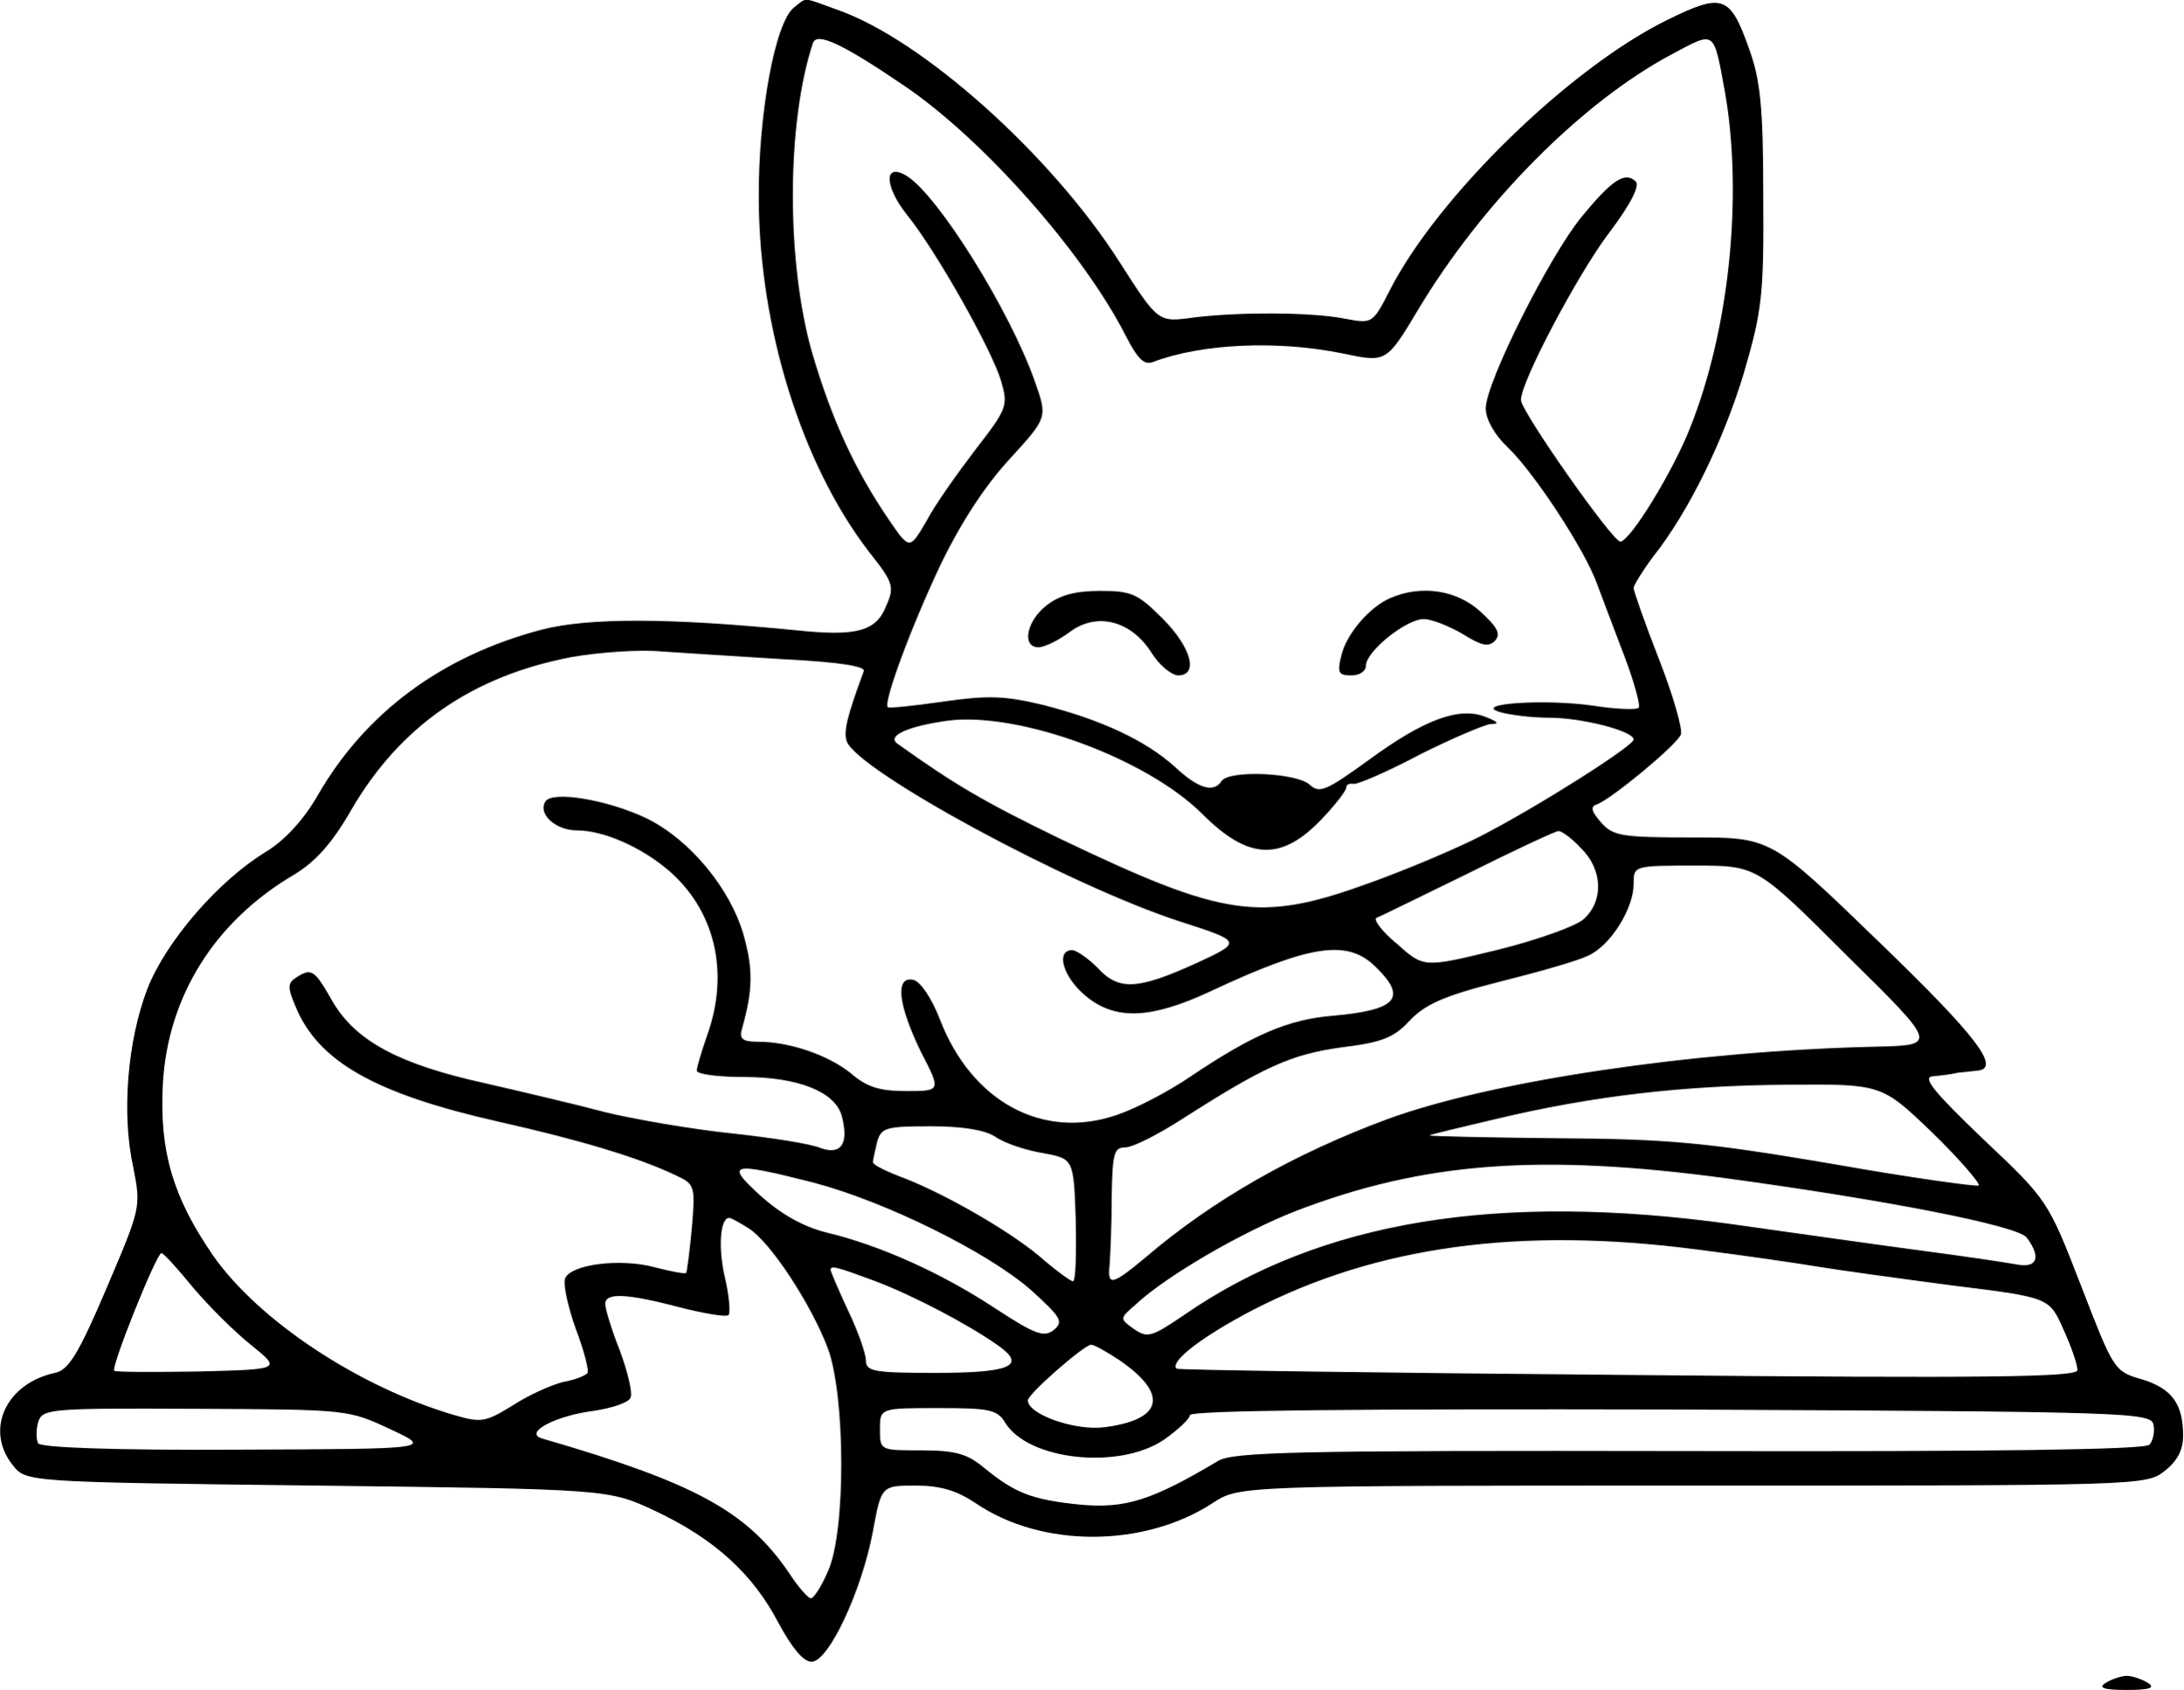
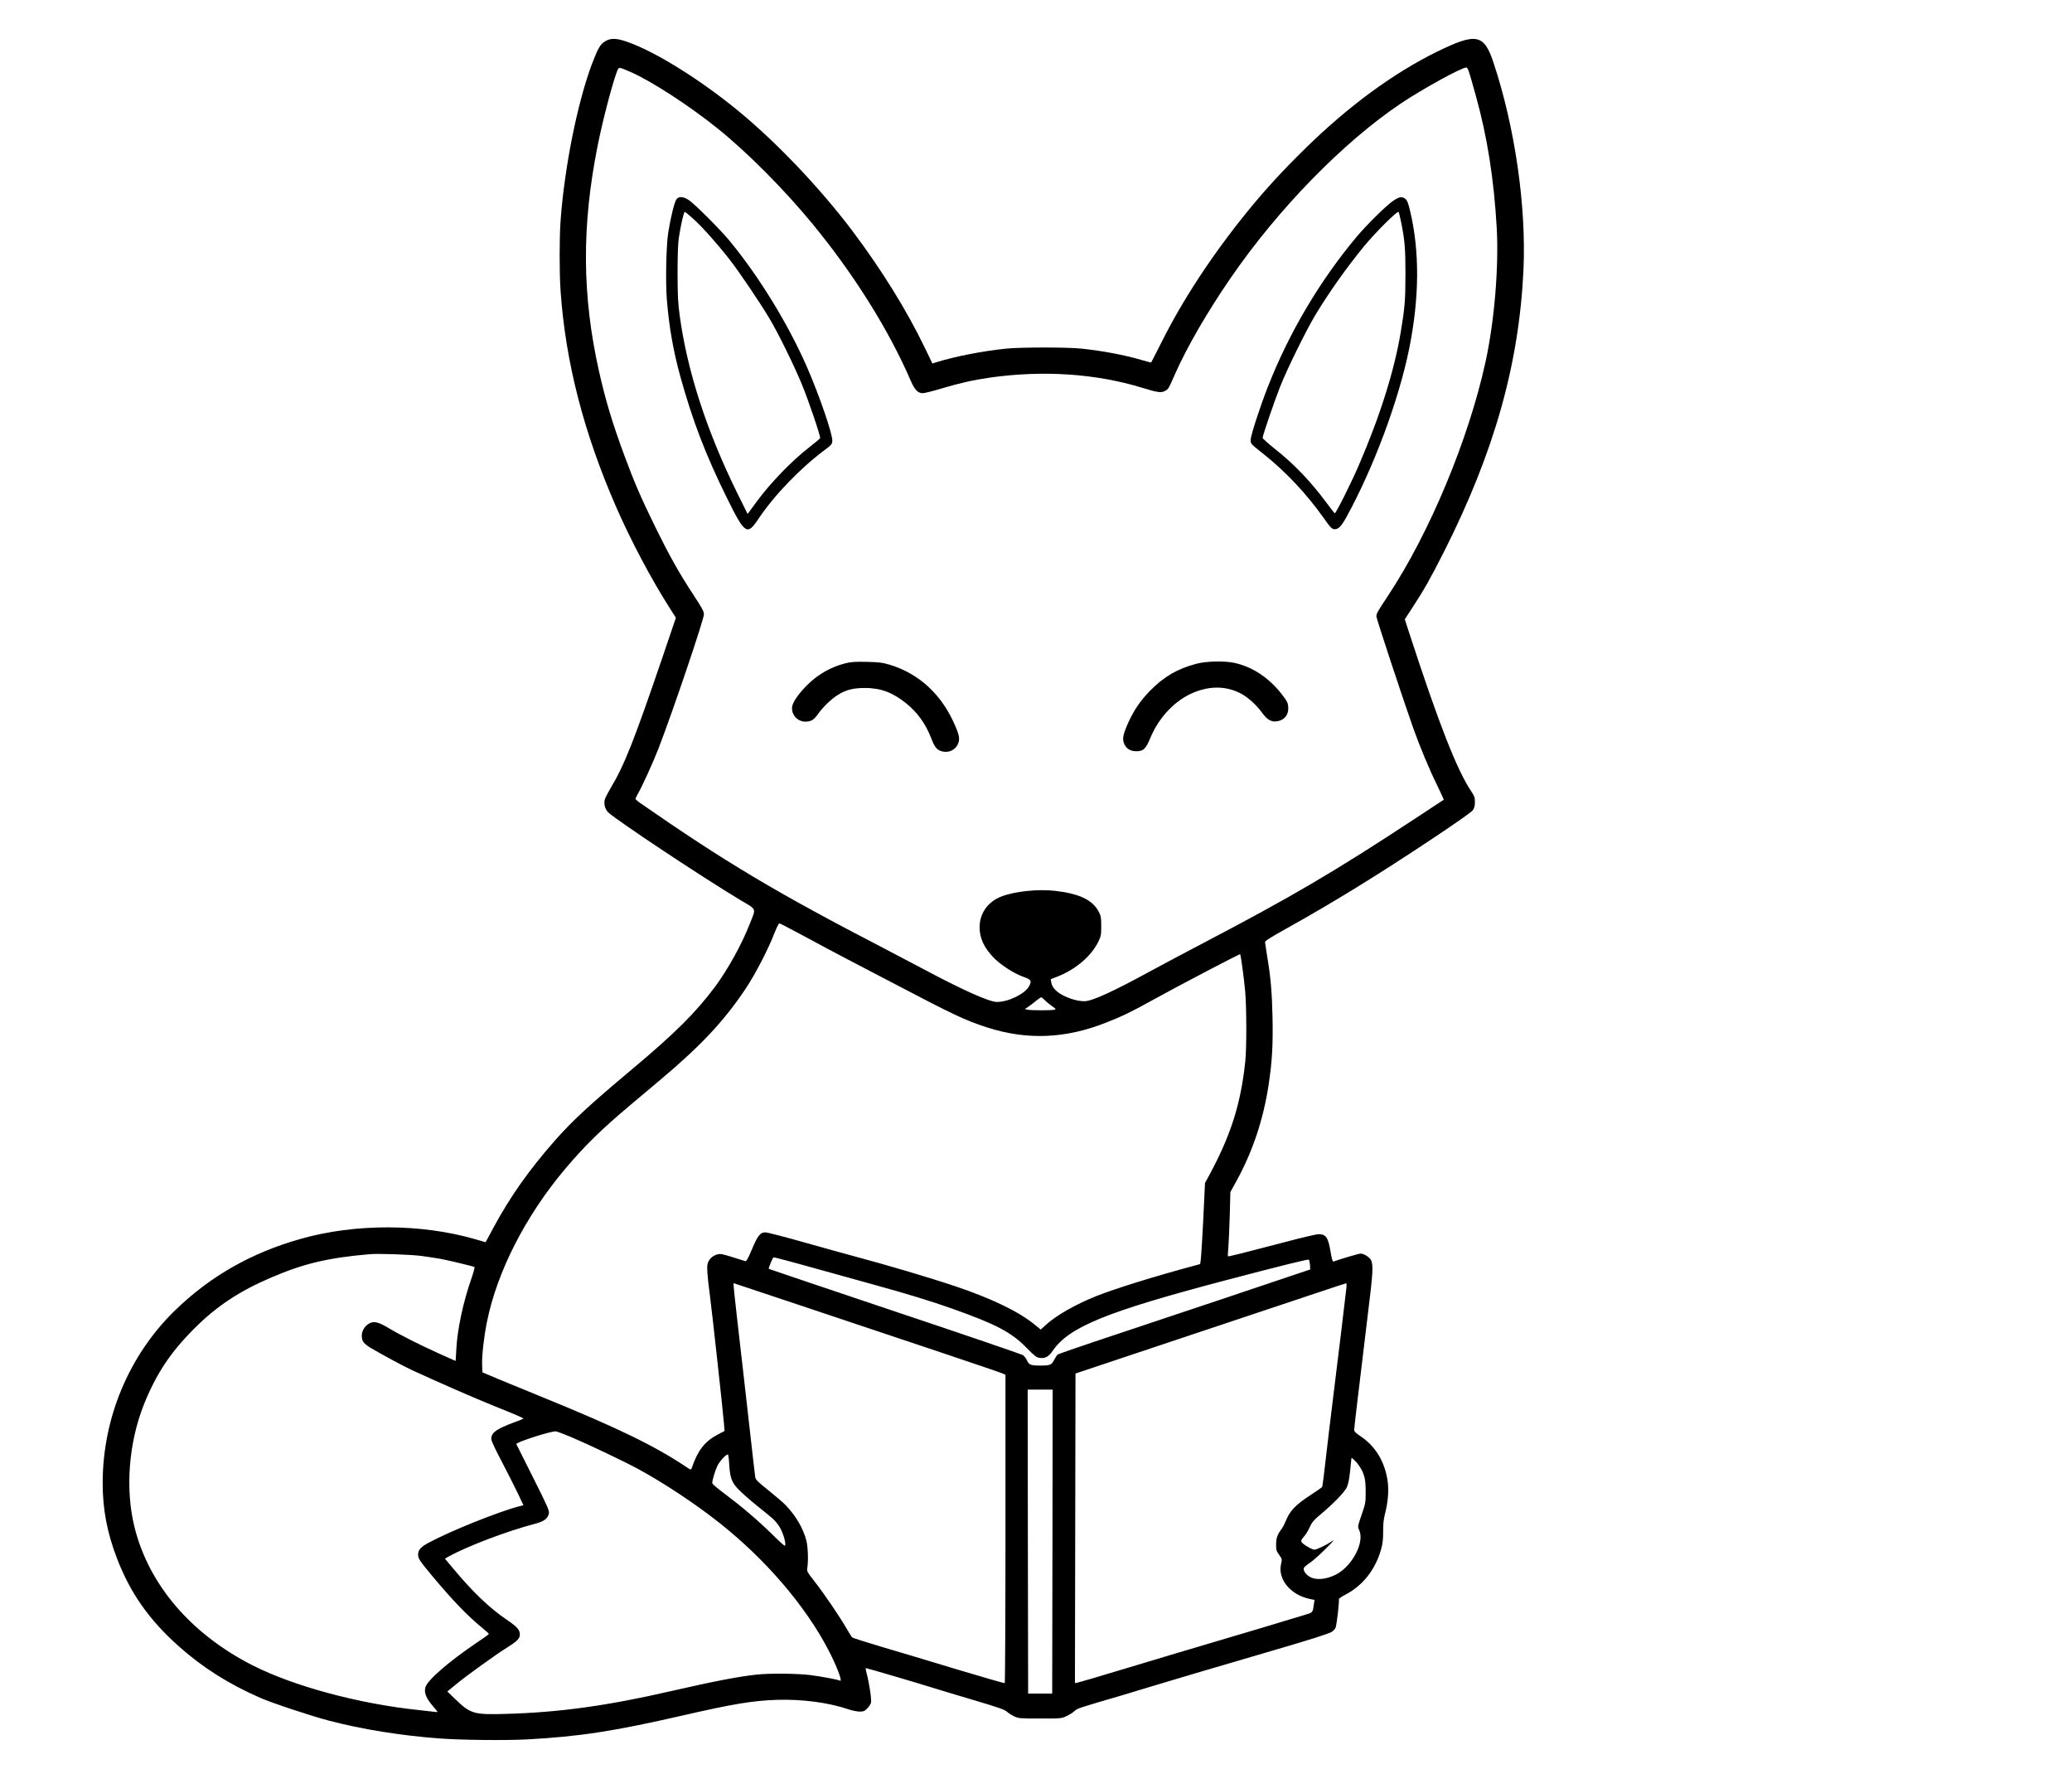
- <svg xmlns="http://www.w3.org/2000/svg" viewBox="0 0 309.914 239.835" preserveAspectRatio="xMidYMid meet">
-   <g transform="translate(-27.08598,239.866) scale(0.1,-0.1)" fill="#000000" stroke="none">
-     <path d="M1398 2388 c-27 -21 -51 -152 -50 -273 1 -183 61 -375 156 -499 35 -44 37 -50 25 -77 -14 -36 -41 -44 -127 -35 -182 18 -296 18 -362 1 -141 -37 -250 -117 -318 -235 -20 -35 -47 -64 -73 -80 -68 -41 -143 -128 -169 -195 -28 -73 -37 -177 -20 -253 11 -57 11 -57 -38 -172 -40 -94 -54 -116 -73 -120 -70 -15 -100 -81 -60 -131 19 -24 19 -24 433 -29 413 -5 413 -5 479 -36 85 -40 139 -90 175 -159 19 -35 35 -55 47 -55 24 0 71 100 87 185 12 65 12 65 61 65 35 0 58 -7 85 -25 94 -64 239 -63 336 0 38 25 38 25 681 25 637 0 645 0 671 21 18 14 26 30 26 50 0 45 -16 67 -59 80 -39 11 -40 14 -86 133 -47 121 -47 121 -139 208 -71 68 -87 88 -71 89 11 1 27 3 35 5 8 1 21 2 28 3 34 3 -1 49 -140 183 -153 148 -153 148 -264 148 -101 0 -113 2 -130 21 -14 16 -16 23 -6 26 21 8 113 84 119 99 3 7 -11 56 -31 107 -20 51 -36 97 -36 101 0 4 13 25 28 45 50 63 100 165 129 262 25 86 28 108 27 249 0 126 -4 165 -20 209 -27 77 -38 80 -117 41 -138 -68 -325 -250 -393 -383 -24 -47 -25 -48 -62 -41 -48 10 -153 10 -217 2 -50 -7 -50 -7 -105 79 -97 152 -280 316 -401 358 -50 18 -42 18 -61 3z m155 -110 c113 -76 256 -238 316 -356 17 -33 26 -42 39 -37 68 26 177 31 269 12 62 -13 62 -13 107 62 91 152 232 294 359 362 64 34 60 37 77 -55 25 -146 6 -335 -50 -475 -24 -61 -85 -161 -99 -161 -11 0 -141 185 -141 201 0 26 81 179 125 237 31 41 44 67 38 73 -15 15 -34 2 -76 -49 -47 -57 -137 -237 -137 -273 0 -15 12 -37 31 -55 37 -35 110 -146 127 -194 7 -19 25 -66 39 -103 14 -37 23 -70 20 -73 -3 -3 -32 -2 -64 3 -69 10 -173 3 -133 -9 14 -4 45 -8 69 -8 48 0 121 -19 121 -31 0 -9 -137 -96 -217 -137 -35 -18 -106 -48 -159 -67 -155 -56 -204 -49 -440 64 -105 51 -148 76 -229 134 -16 11 14 25 73 33 101 12 281 -54 360 -133 66 -66 113 -67 171 -5 19 20 34 40 33 43 0 4 4 6 11 5 7 0 49 18 94 42 46 23 91 42 100 43 13 0 11 3 -7 10 -37 15 -87 -3 -166 -61 -61 -44 -70 -48 -84 -35 -19 17 -115 21 -125 5 -11 -17 -33 -11 -66 20 -42 38 -105 67 -187 88 -54 13 -78 14 -141 5 -42 -6 -78 -10 -80 -8 -6 7 32 111 75 202 29 60 63 112 98 150 54 59 54 59 36 110 -35 100 -137 264 -182 292 -33 20 -32 -15 1 -56 41 -51 119 -189 133 -235 10 -35 9 -39 -36 -97 -26 -34 -58 -79 -70 -102 -24 -41 -24 -41 -54 3 -47 69 -80 140 -108 235 -37 128 -37 327 1 441 6 15 41 -1 128 -60z m-170 -815 c79 -4 117 -10 114 -17 -24 -65 -29 -86 -24 -100 17 -42 313 -203 472 -255 90 -29 90 -29 23 -60 -82 -37 -109 -39 -139 -6 -13 13 -30 25 -36 25 -24 0 -13 -38 18 -64 42 -36 93 -34 177 5 145 68 197 75 237 34 44 -43 28 -60 -61 -68 -64 -5 -115 -27 -204 -87 -31 -21 -77 -45 -104 -54 -105 -36 -206 19 -251 136 -12 31 -28 54 -38 56 -26 5 -21 -36 11 -102 29 -56 29 -56 -21 -56 -38 0 -56 6 -78 25 -32 26 -87 45 -132 45 -22 0 -27 4 -23 18 16 56 16 86 2 135 -19 65 -76 134 -137 164 -54 26 -134 40 -144 24 -11 -18 15 -41 45 -41 37 0 90 -23 129 -56 66 -56 88 -144 56 -234 -8 -23 -15 -46 -15 -51 0 -5 30 -9 66 -9 78 0 131 -21 140 -56 10 -39 -1 -55 -30 -45 -13 6 -71 15 -127 21 -57 6 -138 20 -179 30 -41 11 -118 29 -170 41 -123 27 -184 60 -217 116 -26 46 -30 48 -52 34 -12 -8 -12 -14 -1 -40 32 -79 113 -125 291 -165 111 -25 196 -50 250 -76 26 -12 27 -15 22 -74 -3 -33 -7 -62 -8 -64 -2 -2 -22 2 -45 8 -49 13 -119 4 -127 -16 -3 -8 4 -40 15 -71 12 -31 19 -60 17 -63 -3 -4 -18 -10 -35 -13 -16 -4 -48 -18 -71 -33 -39 -24 -45 -25 -83 -14 -136 40 -278 134 -343 227 -57 83 -76 148 -71 243 7 125 74 231 186 297 30 18 54 44 82 93 69 118 171 189 312 216 40 7 98 11 128 8 30 -2 108 -7 173 -11z m1132 -268 c31 -30 33 -75 4 -101 -11 -10 -67 -30 -124 -44 -103 -25 -103 -25 -141 9 -22 18 -34 35 -29 37 6 2 64 31 130 63 66 33 124 60 128 60 4 1 19 -10 32 -24z m378 -153 c129 -127 129 -127 40 -129 -260 -6 -546 -49 -693 -103 -132 -49 -247 -114 -344 -197 -47 -39 -53 -40 -50 -10 1 12 3 55 3 95 1 63 3 72 19 72 11 0 46 18 79 39 117 75 156 93 228 103 58 7 75 14 97 38 22 23 48 35 127 55 56 14 112 30 126 37 32 14 65 67 65 102 0 26 0 26 88 26 87 0 87 0 215 -128z m121 -251 c39 -38 68 -72 66 -75 -3 -2 -97 11 -210 31 -177 30 -230 35 -387 36 -101 1 -183 3 -183 4 0 1 42 11 93 23 138 33 267 48 416 49 133 1 133 1 205 -68z m-1330 -6 c13 -9 43 -19 67 -23 44 -8 44 -8 47 -95 1 -48 0 -87 -4 -87 -3 0 -21 13 -40 29 -42 38 -136 92 -196 116 -27 10 -48 20 -48 24 0 3 3 16 6 29 6 20 12 22 76 22 45 0 77 -5 92 -15z m1039 -59 c227 -31 412 -67 425 -84 21 -28 15 -44 -15 -38 -16 3 -77 12 -138 20 -60 8 -180 25 -265 37 -332 46 -584 5 -777 -128 -47 -32 -53 -34 -72 -21 -21 15 -21 15 2 35 44 41 151 103 228 133 180 69 345 82 612 46z m-1297 -6 c102 -27 246 -98 308 -152 43 -39 47 -45 33 -57 -14 -11 -26 -7 -84 31 -76 50 -163 89 -238 107 -33 8 -65 26 -94 52 -52 47 -43 49 75 19z m-92 -65 c31 -20 88 -107 112 -170 25 -67 26 -261 0 -317 -9 -21 -20 -38 -24 -38 -4 0 -18 16 -31 36 -60 88 -134 128 -351 191 -26 8 19 32 73 39 27 4 51 12 53 19 3 7 -4 36 -15 66 -12 30 -21 60 -21 67 0 16 30 15 106 -5 35 -9 66 -14 69 -11 3 3 1 27 -5 53 -10 42 -7 85 6 85 3 0 15 -7 28 -15z m1347 -30 c63 -8 139 -19 169 -24 30 -5 117 -17 193 -27 137 -17 137 -17 157 -62 11 -24 20 -50 20 -58 0 -10 -119 -12 -637 -7 -351 3 -640 7 -642 9 -10 10 37 46 108 83 176 91 380 119 632 86z m-2136 -54 c22 -26 59 -63 83 -82 42 -34 42 -34 -74 -37 -64 -1 -118 -1 -121 1 -5 5 60 167 67 167 3 0 23 -22 45 -49z m969 9 c55 -21 133 -62 175 -92 39 -28 16 -38 -90 -38 -88 0 -99 2 -99 18 0 9 -11 41 -25 70 -14 30 -25 56 -25 58 0 7 7 5 64 -16z m346 -112 c70 -48 62 -84 -20 -95 -42 -6 -110 18 -110 38 0 9 80 79 90 79 4 0 22 -10 40 -22z m-1035 -98 c60 -28 60 -28 -217 -29 -176 -1 -279 3 -283 9 -3 6 -3 19 0 30 6 19 15 20 223 19 217 -1 217 -1 277 -29z m873 9 c33 -53 161 -67 225 -24 20 14 37 30 37 35 0 7 246 9 682 8 656 -3 683 -4 686 -22 2 -10 -1 -23 -6 -28 -7 -7 -221 -10 -654 -9 -555 1 -646 -1 -668 -14 -94 -56 -132 -68 -196 -62 -68 7 -92 16 -137 53 -23 19 -40 24 -88 24 -59 0 -59 0 -59 30 0 30 0 30 83 30 72 0 84 -2 95 -21z" />
-     <path d="M1756 1539 c-28 -22 -35 -59 -11 -59 9 0 29 10 45 22 38 28 86 16 115 -29 11 -18 28 -32 38 -33 30 0 19 40 -22 81 -35 35 -44 39 -88 39 -36 0 -58 -6 -77 -21z" />
-     <path d="M2245 1550 c-29 -12 -63 -51 -70 -82 -6 -24 -4 -28 14 -28 12 0 21 6 21 14 0 20 57 66 82 66 11 0 36 -10 55 -21 27 -17 37 -19 46 -10 9 10 4 19 -21 42 -33 30 -83 38 -127 19z" />
-     <path d="M3260 10 c-11 -7 -3 -10 30 -10 33 0 41 3 30 10 -8 5 -22 10 -30 10 -8 0 -22 -5 -30 -10z" />
+ <svg xmlns="http://www.w3.org/2000/svg" viewBox="0 0 2240 1912" fill="#000000">
+   <g transform="translate(0,1912) scale(0.1,-0.1)" fill="#000000" stroke="none">
+     <path d="M6543 18674 c-53 -31 -78 -74 -141 -239 -159 -420 -301 -1129 -342 -1705 -13 -185 -13 -563 0 -750 53 -774 252 -1544 606 -2351 158 -359 376 -770 564 -1065 l77 -121 -132 -389 c-320 -940 -425 -1205 -574 -1453 -28 -47 -56 -101 -62 -121 -14 -48 2 -108 38 -142 97 -90 1007 -694 1421 -943 189 -113 177 -83 108 -260 -86 -220 -236 -492 -374 -678 -209 -281 -433 -504 -906 -900 -450 -377 -636 -549 -822 -759 -283 -321 -489 -612 -673 -954 l-81 -151 -117 34 c-583 168 -1295 169 -1880 3 -537 -151 -980 -404 -1362 -775 -496 -482 -781 -1162 -781 -1865 0 -285 48 -537 155 -815 143 -373 347 -663 664 -946 256 -229 539 -409 881 -559 126 -56 557 -199 750 -249 352 -92 772 -160 1185 -191 231 -18 716 -23 950 -11 569 31 941 88 1690 260 545 125 754 159 1015 168 273 8 556 -29 771 -102 40 -14 95 -25 122 -25 42 0 54 5 82 33 19 19 37 47 41 62 8 33 -18 211 -45 310 -10 36 -15 65 -11 65 12 0 573 -165 725 -213 77 -24 282 -86 455 -137 256 -76 321 -99 345 -121 17 -15 53 -38 80 -51 48 -22 61 -23 280 -23 229 0 230 0 287 27 32 15 70 39 85 54 28 28 41 32 513 170 85 25 241 72 345 104 167 51 541 162 1310 387 368 107 578 174 611 194 18 11 37 32 43 47 12 29 42 289 35 306 -2 6 29 28 68 48 190 98 328 273 389 493 17 61 22 106 22 190 -1 78 5 132 18 185 34 130 44 249 32 349 -27 214 -130 387 -293 496 -51 34 -70 52 -70 68 0 12 11 117 25 232 43 359 114 948 146 1215 35 295 35 367 -1 406 -31 33 -72 54 -103 54 -19 0 -227 -62 -291 -86 -9 -3 -18 26 -31 103 -26 158 -50 193 -130 193 -23 0 -187 -38 -366 -86 -430 -113 -609 -158 -614 -153 -2 3 0 49 5 104 4 55 11 210 15 345 l6 245 69 125 c172 314 287 657 344 1030 39 256 49 432 43 735 -6 273 -20 438 -59 665 -11 69 -21 134 -22 145 -1 15 49 47 239 153 499 278 972 569 1572 968 260 173 420 286 435 306 17 25 23 46 23 89 0 49 -5 64 -36 110 -156 230 -351 726 -675 1720 l-47 145 75 115 c134 205 199 320 348 614 545 1079 813 2031 860 3051 31 686 -92 1536 -322 2231 -104 316 -186 333 -613 124 -472 -232 -961 -591 -1424 -1046 -252 -247 -450 -463 -644 -704 -370 -458 -682 -935 -908 -1386 -61 -121 -112 -221 -114 -223 -1 -2 -48 11 -104 27 -182 54 -417 98 -651 123 -159 16 -644 16 -810 0 -250 -25 -547 -83 -753 -146 l-47 -15 -79 164 c-197 410 -474 856 -794 1280 -341 450 -800 934 -1208 1272 -418 346 -912 655 -1222 762 -112 39 -176 41 -234 5z m272 -331 c229 -100 637 -365 950 -617 317 -256 710 -651 1014 -1020 451 -547 830 -1152 1068 -1704 41 -94 77 -132 128 -132 19 0 108 22 197 49 200 60 350 94 533 120 572 81 1145 43 1645 -111 167 -51 204 -56 246 -33 35 19 36 21 108 184 126 286 352 676 598 1033 515 750 1218 1470 1843 1890 235 157 654 388 706 388 18 0 25 -20 104 -305 124 -444 196 -904 226 -1430 23 -424 -25 -1005 -121 -1445 -183 -839 -605 -1851 -1055 -2530 -120 -182 -125 -191 -125 -224 0 -22 297 -922 400 -1211 67 -188 174 -446 252 -603 44 -90 78 -165 76 -166 -2 -1 -140 -92 -308 -203 -869 -572 -1341 -849 -2295 -1348 -187 -98 -437 -231 -557 -296 -419 -229 -643 -331 -725 -331 -66 0 -150 23 -226 61 -78 40 -122 87 -132 141 l-6 36 72 28 c197 77 365 220 442 376 30 61 32 72 32 170 0 95 -3 110 -27 156 -67 127 -208 194 -469 225 -185 21 -433 -4 -581 -60 -148 -56 -238 -183 -238 -335 0 -118 52 -227 160 -335 75 -75 215 -164 310 -198 88 -31 96 -43 66 -102 -43 -82 -224 -171 -349 -171 -81 0 -372 130 -797 357 -135 71 -317 167 -405 213 -1182 612 -1729 938 -2662 1586 -23 16 -42 34 -43 39 0 6 12 30 26 55 46 79 165 341 221 485 148 380 493 1399 493 1455 0 31 -20 68 -114 211 -157 240 -256 416 -412 733 -155 317 -223 473 -332 767 -130 351 -204 595 -277 919 -183 820 -187 1569 -14 2435 59 298 181 754 220 827 12 22 20 20 134 -29z m1886 -9346 c145 -79 350 -188 454 -242 105 -54 318 -166 475 -248 684 -359 801 -414 1038 -491 433 -140 847 -124 1290 51 170 66 283 121 500 242 275 152 944 503 949 497 7 -7 40 -245 54 -397 16 -171 17 -620 1 -767 -50 -461 -155 -789 -388 -1223 l-47 -86 -9 -189 c-14 -314 -31 -596 -37 -643 l-6 -44 -70 -19 c-421 -113 -852 -247 -1053 -327 -225 -90 -434 -209 -546 -312 l-55 -50 -60 49 c-170 142 -469 287 -866 420 -280 94 -733 228 -1100 326 -93 25 -338 93 -543 151 -206 58 -389 105 -407 105 -56 0 -83 -34 -145 -181 -39 -94 -60 -133 -71 -131 -7 2 -71 22 -140 44 -113 35 -130 38 -166 29 -50 -14 -90 -52 -103 -99 -10 -37 -3 -138 25 -347 20 -147 143 -1267 151 -1376 l7 -86 -72 -38 c-144 -76 -216 -169 -285 -368 -5 -16 -12 -14 -63 21 -333 223 -742 422 -1543 748 -168 68 -384 157 -480 197 l-175 74 -3 84 c-3 99 19 296 53 464 109 541 418 1144 844 1650 213 252 393 429 713 697 100 84 245 206 322 271 437 368 683 631 914 976 108 161 248 432 318 614 21 53 43 97 49 97 6 0 130 -64 276 -143z m2595 -688 c16 -17 51 -46 77 -64 44 -30 46 -33 25 -39 -30 -8 -247 -8 -287 0 l-32 7 38 25 c21 14 58 43 83 64 25 21 50 38 56 38 5 0 23 -14 40 -31z m-6741 -2764 c66 -9 158 -23 205 -31 86 -16 357 -81 370 -89 4 -3 -12 -62 -36 -131 -87 -249 -151 -549 -161 -761 -3 -68 -7 -123 -8 -123 -1 0 -81 36 -177 79 -214 97 -421 201 -548 277 -115 69 -165 79 -220 42 -63 -42 -87 -125 -55 -188 8 -15 41 -44 72 -63 112 -67 374 -209 461 -248 264 -122 674 -302 867 -379 252 -101 339 -139 334 -144 -2 -2 -49 -21 -104 -41 -198 -74 -254 -117 -242 -190 3 -17 53 -123 113 -236 59 -112 135 -264 170 -336 l63 -133 -42 -10 c-228 -59 -750 -269 -985 -396 -86 -47 -112 -77 -112 -132 0 -37 23 -71 156 -230 226 -270 383 -432 549 -567 33 -27 60 -52 60 -56 0 -4 -59 -47 -132 -95 -299 -202 -531 -403 -554 -481 -16 -57 6 -115 77 -199 30 -35 54 -65 54 -67 0 -2 -10 -3 -22 -1 -13 2 -93 11 -178 20 -651 68 -1355 258 -1802 485 -664 339 -1118 869 -1273 1489 -103 412 -65 911 101 1330 131 327 285 560 539 815 245 246 491 409 840 558 353 151 618 213 1065 251 94 8 440 -4 555 -19z m3934 -46 c64 -17 226 -61 361 -99 135 -38 403 -112 595 -165 382 -106 616 -177 855 -262 470 -167 633 -253 797 -420 89 -91 108 -106 143 -110 59 -8 96 12 140 76 177 258 578 422 1860 760 639 168 902 233 910 225 5 -5 10 -31 12 -57 l3 -48 -985 -331 c-542 -181 -1154 -386 -1360 -454 -206 -69 -380 -130 -388 -136 -7 -7 -24 -33 -37 -59 -27 -52 -44 -59 -144 -59 -106 0 -125 7 -147 53 -10 23 -30 49 -44 59 -14 10 -637 223 -1385 473 -747 251 -1361 458 -1363 460 -7 7 42 125 52 125 5 0 61 -14 125 -31z m182 -495 c404 -135 1054 -353 1444 -483 391 -131 721 -243 733 -250 l22 -12 0 -1664 c0 -915 -4 -1666 -8 -1668 -4 -2 -236 65 -517 149 -280 85 -647 195 -814 244 -168 50 -310 95 -317 101 -6 5 -33 46 -59 92 -75 130 -245 381 -344 507 -87 112 -90 116 -83 155 12 74 7 228 -11 295 -35 132 -110 261 -221 379 -28 29 -113 102 -188 162 -115 92 -138 114 -143 142 -3 17 -23 192 -45 387 -22 195 -60 533 -85 750 -108 938 -110 960 -102 960 2 0 334 -111 738 -246z m5885 199 c-3 -27 -31 -257 -61 -513 -31 -256 -71 -586 -90 -735 -19 -148 -50 -411 -70 -584 -19 -172 -38 -317 -41 -323 -3 -5 -57 -42 -119 -83 -173 -112 -232 -175 -279 -295 -10 -25 -28 -58 -40 -75 -46 -60 -60 -98 -60 -167 -1 -60 2 -71 32 -113 33 -46 33 -49 22 -97 -40 -163 97 -333 303 -379 l58 -12 -6 -41 c-15 -102 -7 -93 -113 -125 -175 -54 -691 -208 -1040 -311 -188 -55 -575 -171 -860 -257 -284 -86 -529 -158 -544 -160 l-27 -5 3 1673 3 1673 1269 424 c698 233 1355 452 1459 487 105 35 194 64 198 64 5 1 6 -20 3 -46z m-3178 -2745 l-3 -1643 -130 0 -130 0 -3 1643 -2 1642 135 0 135 0 -2 -1642z m-5208 1131 c194 -82 570 -261 731 -348 271 -147 610 -371 870 -576 502 -396 933 -897 1184 -1378 90 -171 158 -352 126 -333 -18 11 -204 46 -324 61 -140 17 -434 20 -575 5 -207 -23 -452 -70 -929 -179 -687 -158 -1206 -230 -1783 -246 -350 -10 -382 -1 -553 164 l-81 78 96 79 c115 95 429 321 553 398 107 67 135 96 135 139 0 51 -28 82 -142 160 -186 126 -366 298 -581 556 l-87 104 37 21 c200 112 637 278 941 357 93 24 135 56 146 111 6 29 -13 73 -171 388 -98 195 -179 358 -181 361 -8 18 351 135 423 138 12 1 86 -27 165 -60z m1713 -291 c9 -150 26 -199 100 -276 34 -36 125 -116 202 -178 182 -146 187 -151 229 -207 37 -50 76 -157 76 -210 0 -28 -7 -23 -142 109 -162 158 -334 304 -520 443 -72 53 -128 101 -128 111 0 31 31 136 56 187 22 47 92 123 113 123 4 0 11 -46 14 -102z m6804 -12 c62 -90 77 -147 77 -286 0 -122 -1 -129 -44 -253 -43 -126 -43 -128 -27 -163 63 -131 -73 -393 -252 -484 -112 -56 -224 -63 -293 -16 -37 24 -61 66 -52 89 3 8 31 32 62 53 31 20 107 87 167 147 104 103 114 117 55 76 -49 -33 -148 -79 -171 -79 -13 0 -52 18 -86 40 -69 45 -71 51 -20 109 16 19 42 62 57 96 23 52 42 73 116 136 135 112 257 238 283 291 16 34 27 85 37 180 7 73 14 135 14 137 0 13 50 -34 77 -73z" />
+     <path d="M7313 16966 c-21 -26 -64 -201 -89 -361 -22 -137 -30 -533 -15 -721 23 -291 70 -560 146 -834 135 -486 275 -851 511 -1327 186 -376 212 -393 330 -216 170 256 455 552 718 748 74 55 81 63 84 98 6 69 -142 498 -275 802 -205 467 -518 978 -839 1366 -102 123 -376 396 -438 437 -61 39 -107 42 -133 8z m184 -213 c98 -89 259 -269 391 -439 104 -133 322 -455 432 -639 91 -152 259 -493 345 -700 74 -177 208 -572 201 -591 -2 -6 -53 -49 -113 -95 -191 -148 -415 -379 -566 -582 -37 -51 -76 -103 -86 -117 l-19 -25 -109 220 c-331 670 -544 1324 -625 1925 -19 139 -22 211 -23 460 0 185 5 325 13 375 21 140 54 285 65 285 5 0 48 -35 94 -77z" />
+     <path d="M15059 16948 c-71 -48 -283 -257 -394 -389 -397 -474 -730 -1036 -960 -1624 -87 -223 -185 -525 -185 -572 0 -39 2 -42 143 -153 237 -189 459 -425 637 -675 86 -122 99 -135 131 -135 40 0 71 33 128 136 295 540 563 1260 676 1818 110 548 114 1048 9 1488 -21 86 -31 112 -51 128 -37 29 -63 25 -134 -22z m90 -238 c39 -198 45 -279 45 -555 0 -279 -7 -359 -50 -620 -70 -423 -227 -920 -459 -1455 -83 -191 -244 -512 -255 -508 -4 2 -43 50 -85 108 -176 237 -353 423 -565 590 -71 57 -130 110 -130 117 0 26 127 397 191 558 73 185 276 598 376 765 144 241 345 524 531 750 128 155 362 387 372 369 5 -8 17 -61 29 -119z" />
+     <path d="M9137 11950 c-154 -39 -296 -120 -411 -235 -95 -95 -158 -187 -163 -238 -8 -84 59 -157 144 -157 61 0 93 19 140 87 49 70 140 157 208 200 88 56 166 76 290 77 172 1 303 -47 450 -165 126 -102 212 -222 274 -383 36 -93 60 -122 114 -137 71 -19 141 12 171 75 24 51 20 89 -23 191 -143 342 -391 574 -716 671 -77 23 -113 27 -245 30 -129 3 -168 0 -233 -16z" />
+     <path d="M12935 11946 c-206 -54 -353 -140 -505 -295 -106 -109 -180 -220 -242 -363 -49 -113 -57 -162 -32 -213 24 -50 66 -75 131 -75 73 0 100 26 148 141 95 230 271 413 475 496 175 70 342 68 495 -8 78 -38 179 -128 240 -214 53 -73 98 -100 157 -92 83 11 131 71 125 154 -3 44 -11 62 -59 125 -142 188 -325 311 -527 354 -107 22 -298 18 -406 -10z" />
  </g>
</svg>
